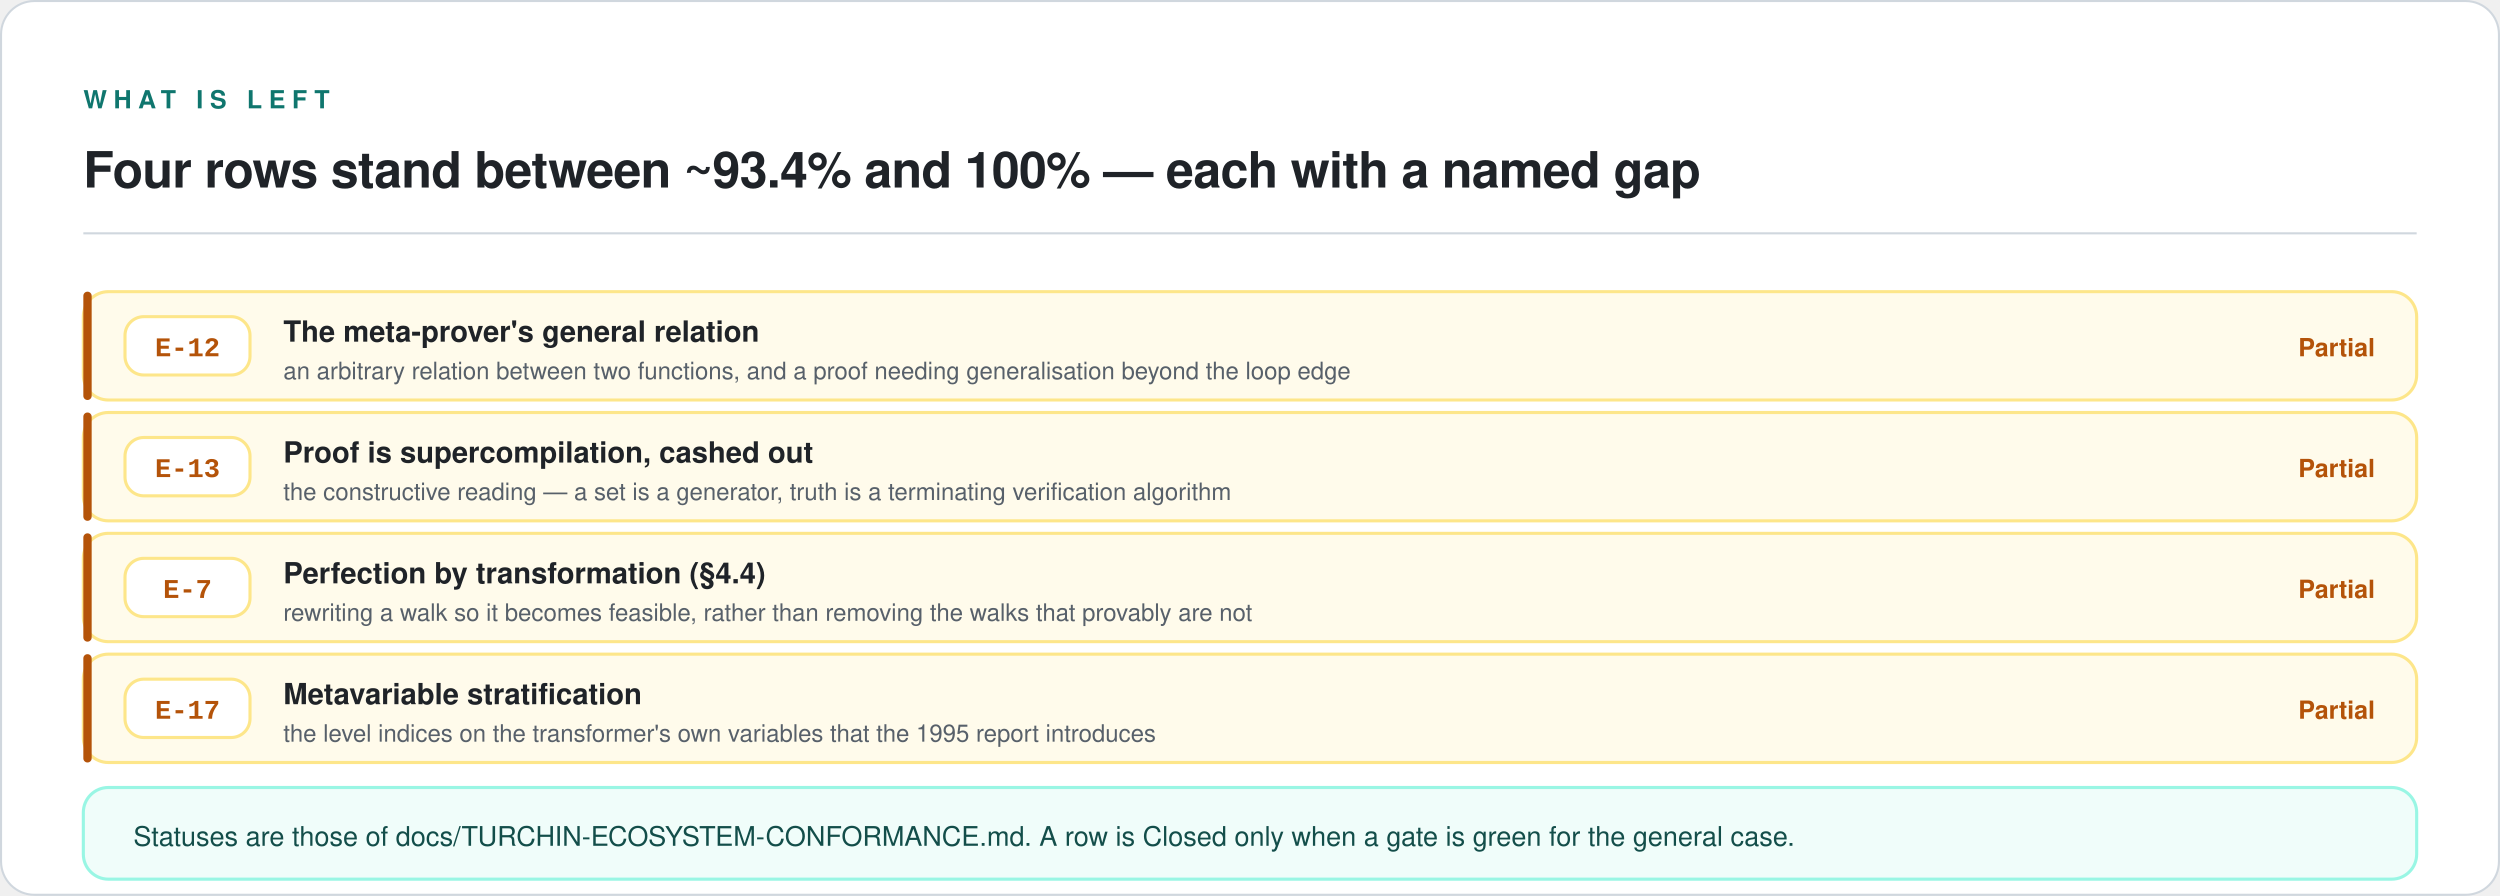
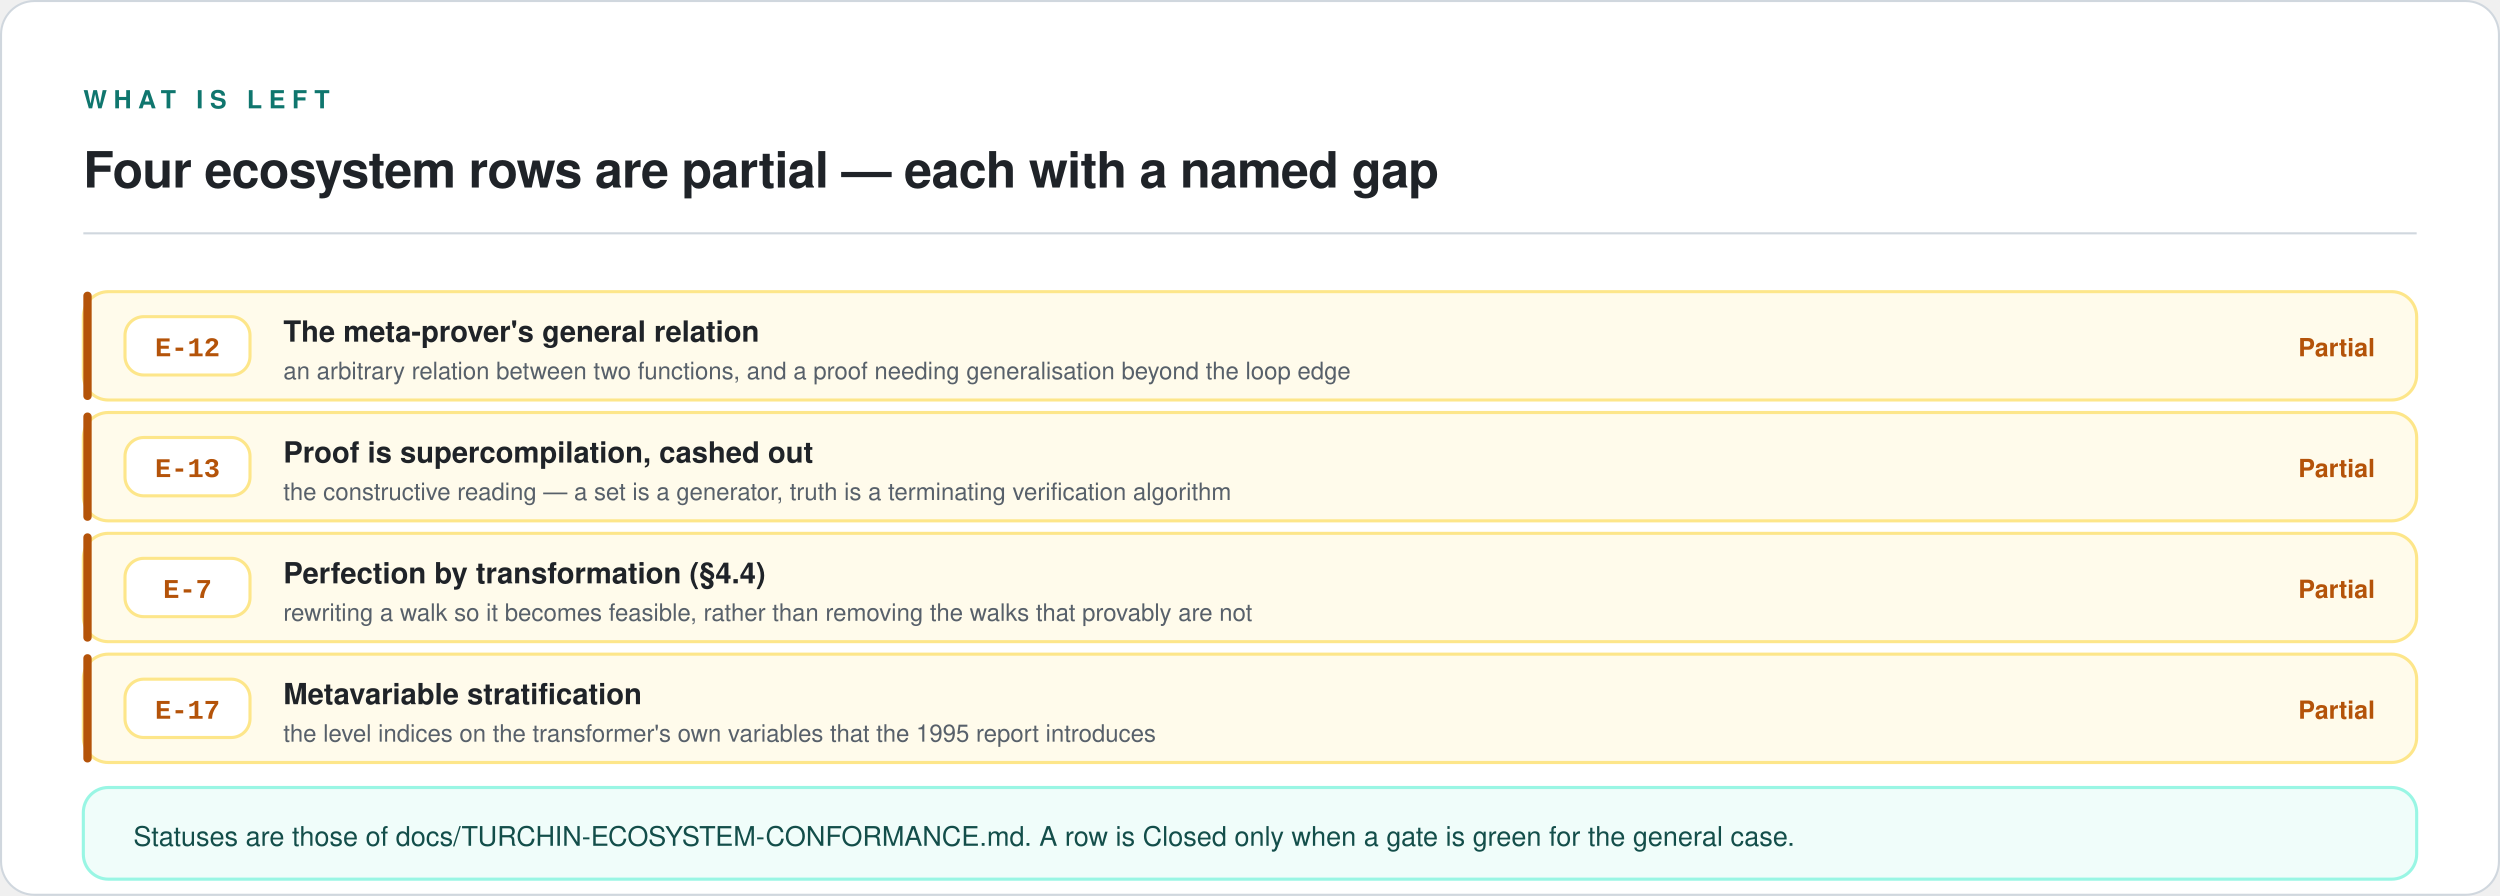
<svg xmlns="http://www.w3.org/2000/svg" viewBox="0 0 1200 430" width="1200" height="430" role="img" aria-labelledby="t d">
  <rect x="0.5" y="0.5" width="1199" height="429" rx="16" fill="#FFFFFF" stroke="#D0D7DE" stroke-width="1" />
  <text x="40" y="52" font-family="ui-sans-serif, -apple-system, 'Segoe UI', Helvetica, Arial, sans-serif" font-size="12" font-weight="600" letter-spacing="3.2" fill="#0F766E">WHAT IS LEFT</text>
-   <text x="40" y="90" font-family="ui-sans-serif, -apple-system, 'Segoe UI', Helvetica, Arial, sans-serif" font-size="24" font-weight="600" letter-spacing="-0.3" fill="#1F2328">Four rows stand between ~93.4% and 100% — each with a named gap</text>
+   <text x="40" y="90" font-family="ui-sans-serif, -apple-system, 'Segoe UI', Helvetica, Arial, sans-serif" font-size="24" font-weight="600" letter-spacing="-0.3" fill="#1F2328">Four ecosystem rows are partial — each with a named gap</text>
  <line x1="40" y1="112" x2="1160" y2="112" stroke="#D0D7DE" stroke-width="1" />
  <rect x="40" y="140" width="1120" height="52" rx="12" fill="#FFFBEB" stroke="#FDE68A" stroke-width="1.5" />
  <rect x="40" y="140" width="4" height="52" rx="2" fill="#B45309" />
  <rect x="60" y="152" width="60" height="28" rx="9" fill="#FFFFFF" stroke="#FDE68A" stroke-width="1.5" />
  <text x="90" y="171" font-family="ui-monospace, SFMono-Regular, 'SF Mono', Menlo, Consolas, 'Liberation Mono', monospace" font-size="13" font-weight="600" text-anchor="middle" fill="#B45309">E-12</text>
  <text x="136" y="164" font-family="ui-sans-serif, -apple-system, 'Segoe UI', Helvetica, Arial, sans-serif" font-size="14" font-weight="600" fill="#1F2328">The meta-prover's general relation</text>
  <text x="136" y="182" font-family="ui-sans-serif, -apple-system, 'Segoe UI', Helvetica, Arial, sans-serif" font-size="11.5" fill="#57606A">an arbitrary relation between two functions, and a proof needing generalisation beyond the loop edge</text>
  <text x="1140" y="171" font-family="ui-sans-serif, -apple-system, 'Segoe UI', Helvetica, Arial, sans-serif" font-size="12" font-weight="600" text-anchor="end" fill="#B45309">Partial</text>
  <rect x="40" y="198" width="1120" height="52" rx="12" fill="#FFFBEB" stroke="#FDE68A" stroke-width="1.5" />
  <rect x="40" y="198" width="4" height="52" rx="2" fill="#B45309" />
  <rect x="60" y="210" width="60" height="28" rx="9" fill="#FFFFFF" stroke="#FDE68A" stroke-width="1.5" />
  <text x="90" y="229" font-family="ui-monospace, SFMono-Regular, 'SF Mono', Menlo, Consolas, 'Liberation Mono', monospace" font-size="13" font-weight="600" text-anchor="middle" fill="#B45309">E-13</text>
  <text x="136" y="222" font-family="ui-sans-serif, -apple-system, 'Segoe UI', Helvetica, Arial, sans-serif" font-size="14" font-weight="600" fill="#1F2328">Proof is supercompilation, cashed out</text>
  <text x="136" y="240" font-family="ui-sans-serif, -apple-system, 'Segoe UI', Helvetica, Arial, sans-serif" font-size="11.5" fill="#57606A">the constructive reading — a set is a generator, truth is a terminating verification algorithm</text>
  <text x="1140" y="229" font-family="ui-sans-serif, -apple-system, 'Segoe UI', Helvetica, Arial, sans-serif" font-size="12" font-weight="600" text-anchor="end" fill="#B45309">Partial</text>
  <rect x="40" y="256" width="1120" height="52" rx="12" fill="#FFFBEB" stroke="#FDE68A" stroke-width="1.5" />
  <rect x="40" y="256" width="4" height="52" rx="2" fill="#B45309" />
  <rect x="60" y="268" width="60" height="28" rx="9" fill="#FFFFFF" stroke="#FDE68A" stroke-width="1.5" />
  <text x="90" y="287" font-family="ui-monospace, SFMono-Regular, 'SF Mono', Menlo, Consolas, 'Liberation Mono', monospace" font-size="13" font-weight="600" text-anchor="middle" fill="#B45309">E-7</text>
  <text x="136" y="280" font-family="ui-sans-serif, -apple-system, 'Segoe UI', Helvetica, Arial, sans-serif" font-size="14" font-weight="600" fill="#1F2328">Perfection by transformation (§4.4)</text>
  <text x="136" y="298" font-family="ui-sans-serif, -apple-system, 'Segoe UI', Helvetica, Arial, sans-serif" font-size="11.5" fill="#57606A">rewriting a walk so it becomes feasible, rather than removing the walks that provably are not</text>
  <text x="1140" y="287" font-family="ui-sans-serif, -apple-system, 'Segoe UI', Helvetica, Arial, sans-serif" font-size="12" font-weight="600" text-anchor="end" fill="#B45309">Partial</text>
  <rect x="40" y="314" width="1120" height="52" rx="12" fill="#FFFBEB" stroke="#FDE68A" stroke-width="1.5" />
  <rect x="40" y="314" width="4" height="52" rx="2" fill="#B45309" />
  <rect x="60" y="326" width="60" height="28" rx="9" fill="#FFFFFF" stroke="#FDE68A" stroke-width="1.5" />
  <text x="90" y="345" font-family="ui-monospace, SFMono-Regular, 'SF Mono', Menlo, Consolas, 'Liberation Mono', monospace" font-size="13" font-weight="600" text-anchor="middle" fill="#B45309">E-17</text>
  <text x="136" y="338" font-family="ui-sans-serif, -apple-system, 'Segoe UI', Helvetica, Arial, sans-serif" font-size="14" font-weight="600" fill="#1F2328">Metavariable stratification</text>
  <text x="136" y="356" font-family="ui-sans-serif, -apple-system, 'Segoe UI', Helvetica, Arial, sans-serif" font-size="11.5" fill="#57606A">the level indices on the transformer's own variables that the 1995 report introduces</text>
  <text x="1140" y="345" font-family="ui-sans-serif, -apple-system, 'Segoe UI', Helvetica, Arial, sans-serif" font-size="12" font-weight="600" text-anchor="end" fill="#B45309">Partial</text>
  <rect x="40" y="378" width="1120" height="44" rx="12" fill="#F0FDFA" stroke="#99F6E4" stroke-width="1.5" />
  <text x="64" y="406" font-family="ui-sans-serif, -apple-system, 'Segoe UI', Helvetica, Arial, sans-serif" font-size="13" fill="#134E4A">Statuses are those of docs/TURCHIN-ECOSYSTEM-CONFORMANCE.md. A row is Closed only when a gate is green for the general case.</text>
</svg>
